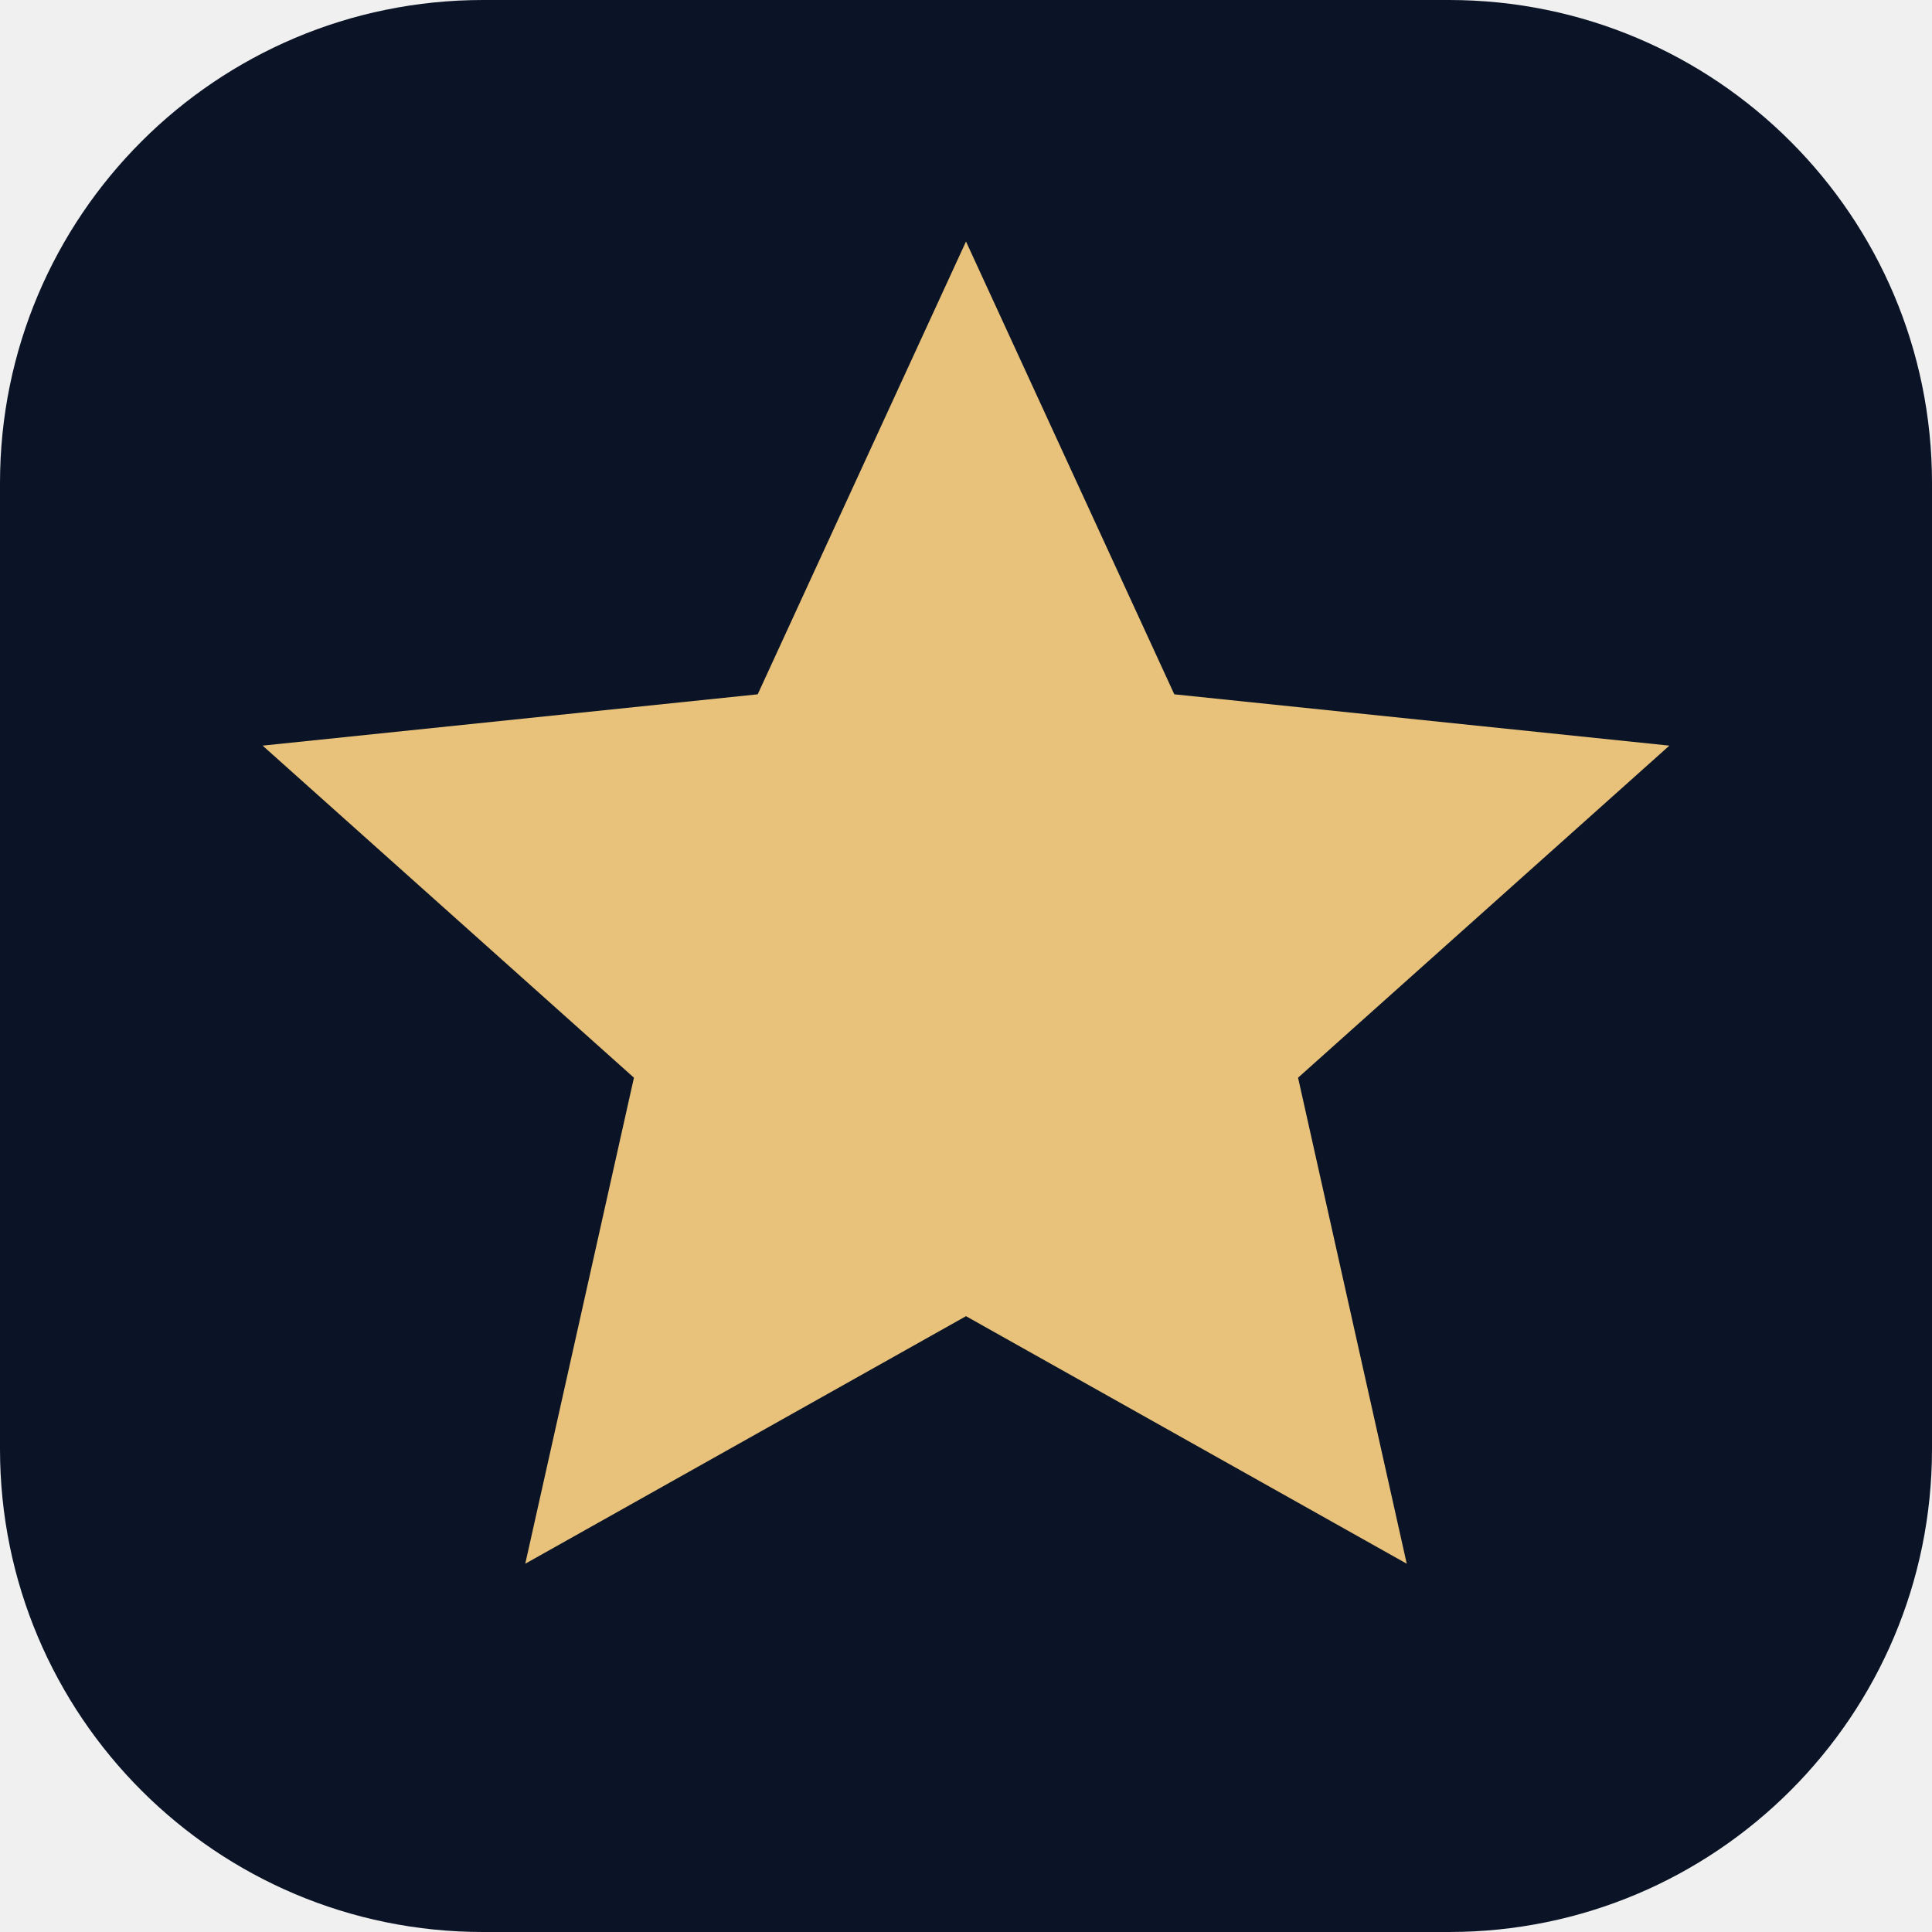
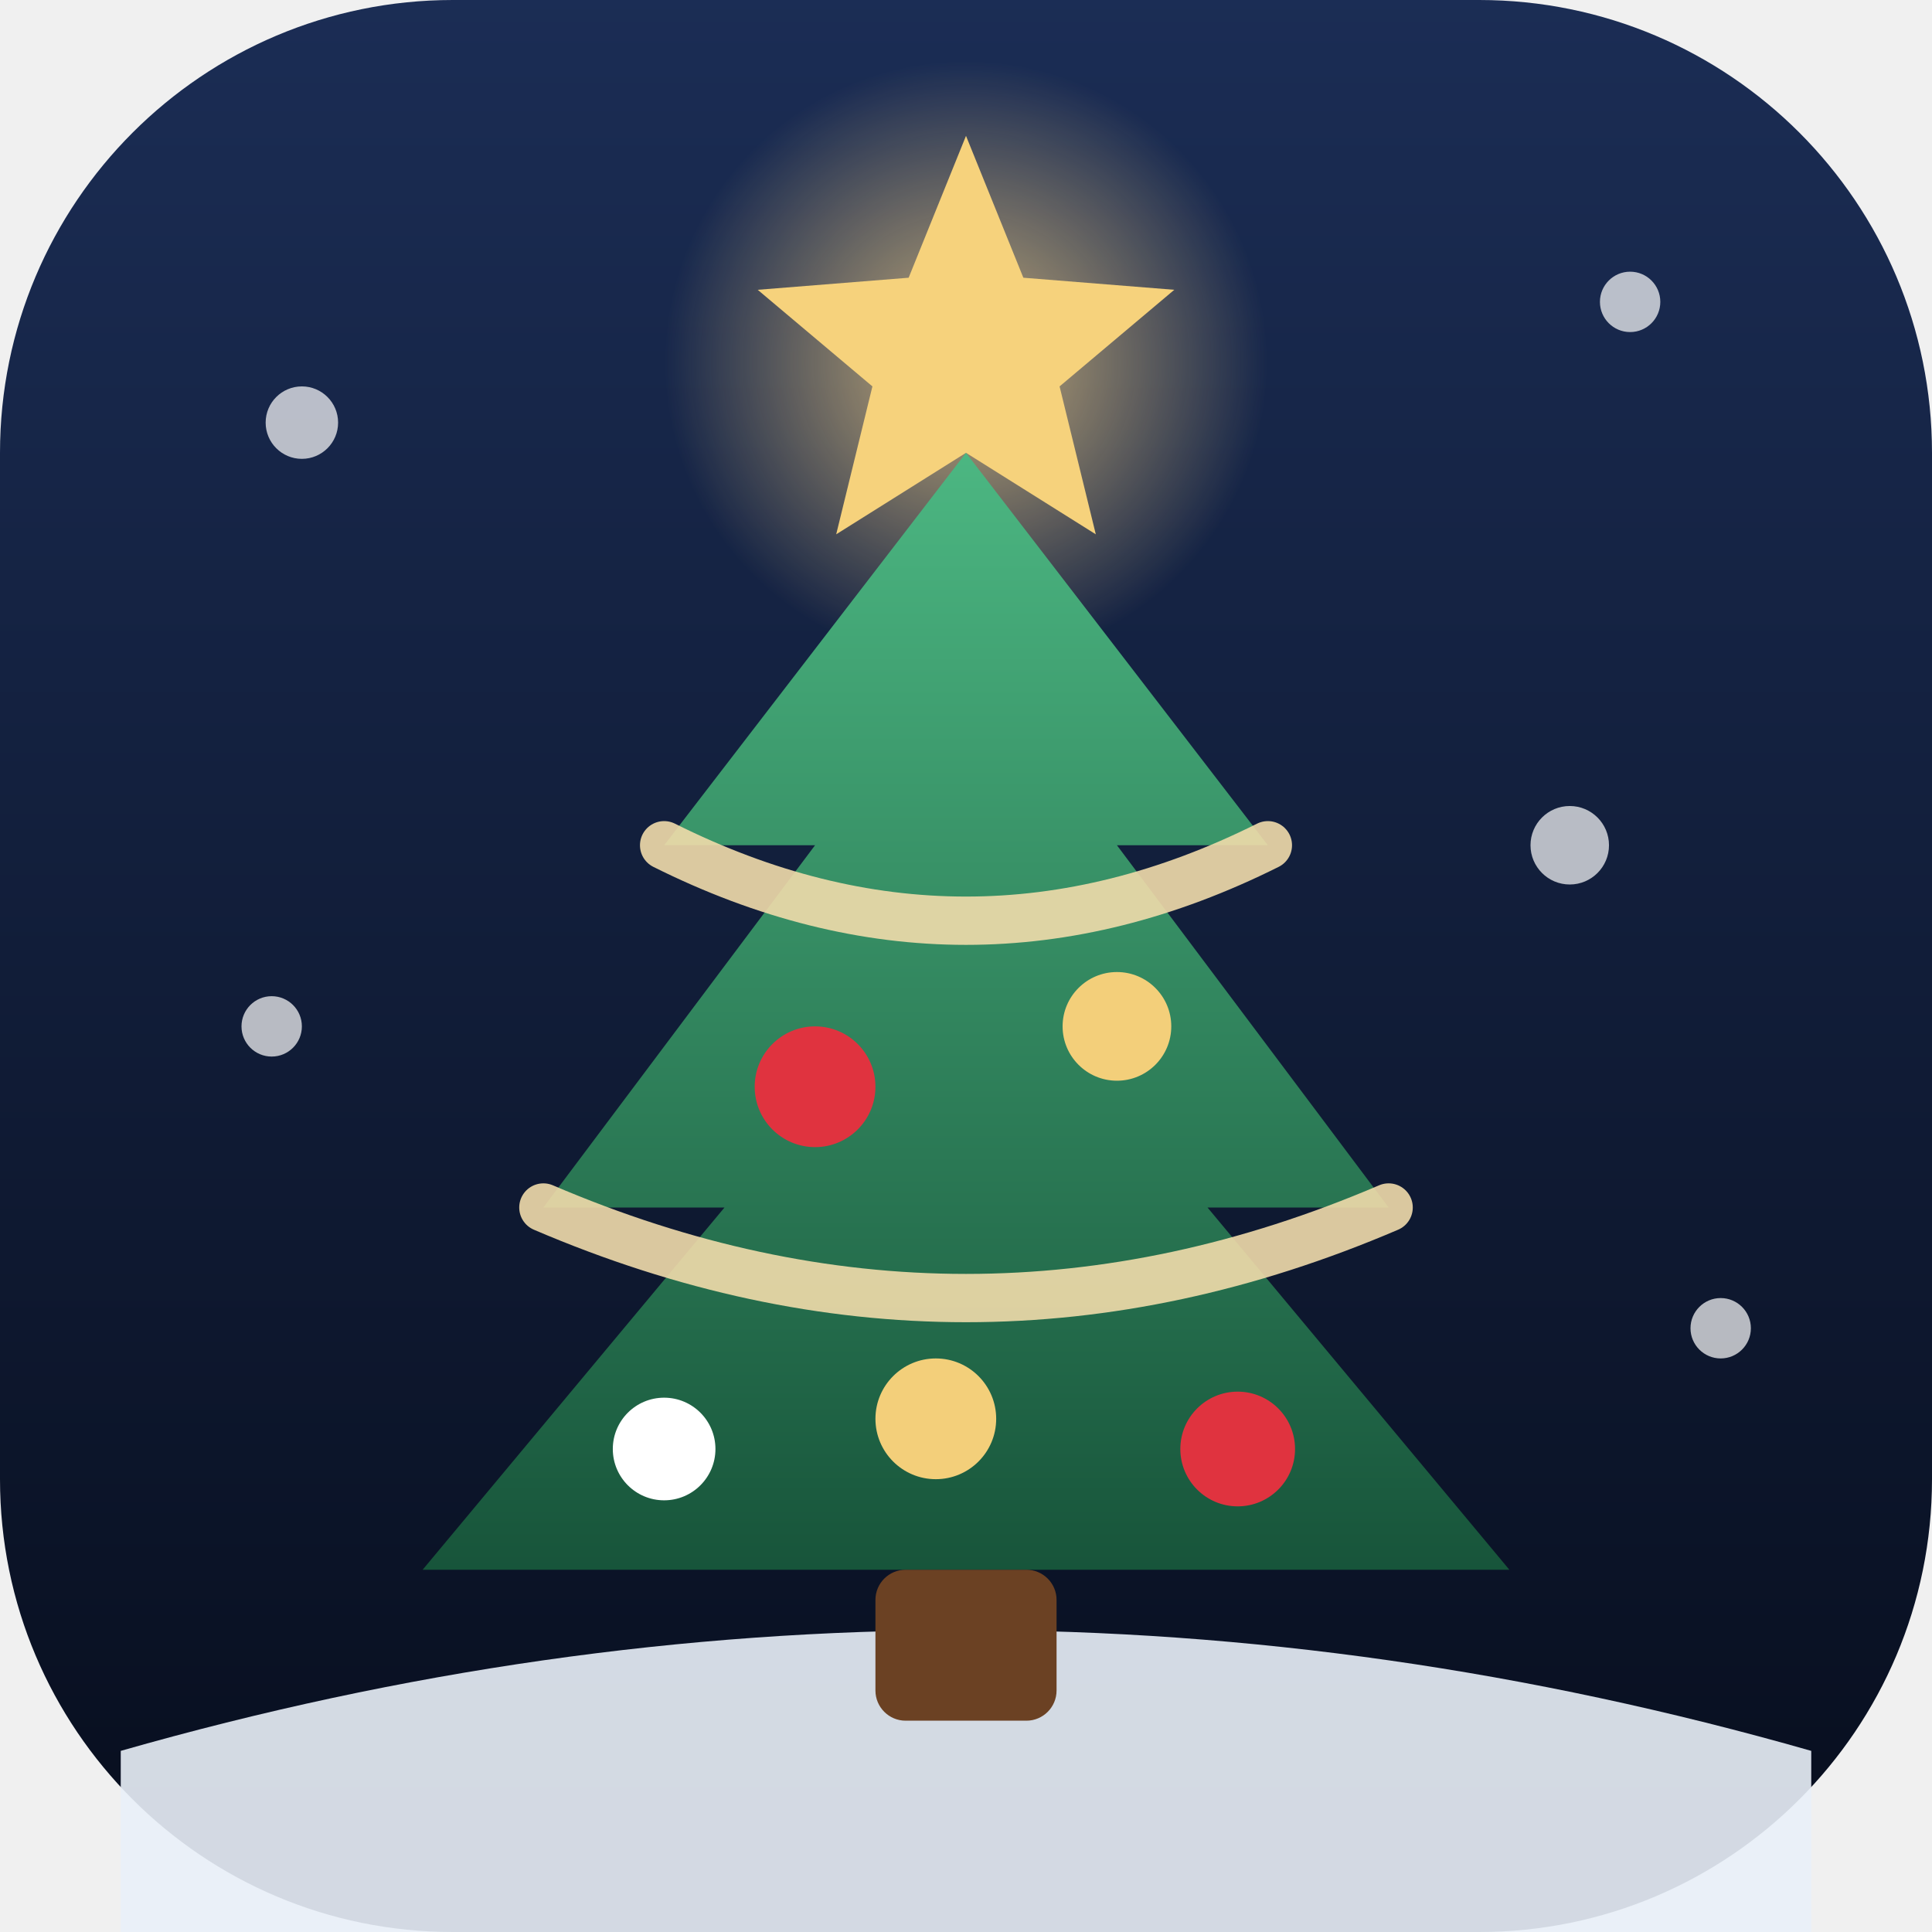
<svg xmlns="http://www.w3.org/2000/svg" viewBox="0 0 64 64">
-   <rect width="64" height="64" rx="16" fill="#0b1426" />
-   <path d="M32 8l6.9 15 16.4 1.7-12.3 11 3.6 16.1L32 43.6l-14.6 8.2L21 35.7 8.7 24.7l16.4-1.7z" fill="#e8c27a" />
+   <defs>
+     <linearGradient id="bg" x1="0" y1="0" x2="0" y2="1">
+       <stop offset="0" stop-color="#1b2d55" />
+       <stop offset="1" stop-color="#070d1c" />
+     </linearGradient>
+     <linearGradient id="tr" x1="0" y1="0" x2="0" y2="1">
+       <stop offset="0" stop-color="#4cb782" />
+       <stop offset="1" stop-color="#17543a" />
+     </linearGradient>
+     <radialGradient id="gl" cx="0.5" cy="0.5" r="0.5">
+       <stop offset="0" stop-color="#ffd98a" stop-opacity=".75" />
+       <stop offset="1" stop-color="#ffd98a" stop-opacity="0" />
+     </radialGradient>
+   </defs>
+   <rect width="64" height="64" rx="15" fill="url(#bg)" />
+   <g fill="#fff" opacity=".7">
+     <circle cx="10" cy="14" r="1.2" />
+     <circle cx="54" cy="10" r="1" />
+     <circle cx="52" cy="28" r="1.3" />
+     <circle cx="9" cy="34" r="1" />
+     <circle cx="57" cy="44" r="1" />
+   </g>
+   <path d="M4 58 Q32 50 60 58 V64 H4 Z" fill="#e9eff8" opacity=".9" />
+   <circle cx="32" cy="12" r="10" fill="url(#gl)" />
+   <path d="M32 15 L42 28 H37 L46 40 H40 L50 52 H14 L24 40 H18 L27 28 H22 Z" fill="url(#tr)" />
+   <path d="M22 28 Q32 33 42 28 M18 40 Q32 46 46 40" stroke="#f1dcab" stroke-width="1.6" fill="none" stroke-linecap="round" opacity=".9" />
+   <circle cx="27" cy="36" r="2" fill="#e0333f" />
+   <circle cx="37" cy="34" r="1.8" fill="#f3cf7a" />
+   <circle cx="31" cy="47" r="2" fill="#f3cf7a" />
+   <circle cx="41" cy="48" r="1.9" fill="#e0333f" />
+   <circle cx="22" cy="48" r="1.7" fill="#fff" />
+   <rect x="29" y="52" width="6" height="5" rx="1" fill="#6b4123" />
+   <path d="M32 4.5 L33.9 9.2 L38.9 9.6 L35.1 12.8 L36.3 17.7 L32 15 L27.7 17.7 L28.9 12.8 L25.1 9.6 L30.1 9.2 Z" fill="#f6d27c" />
</svg>
